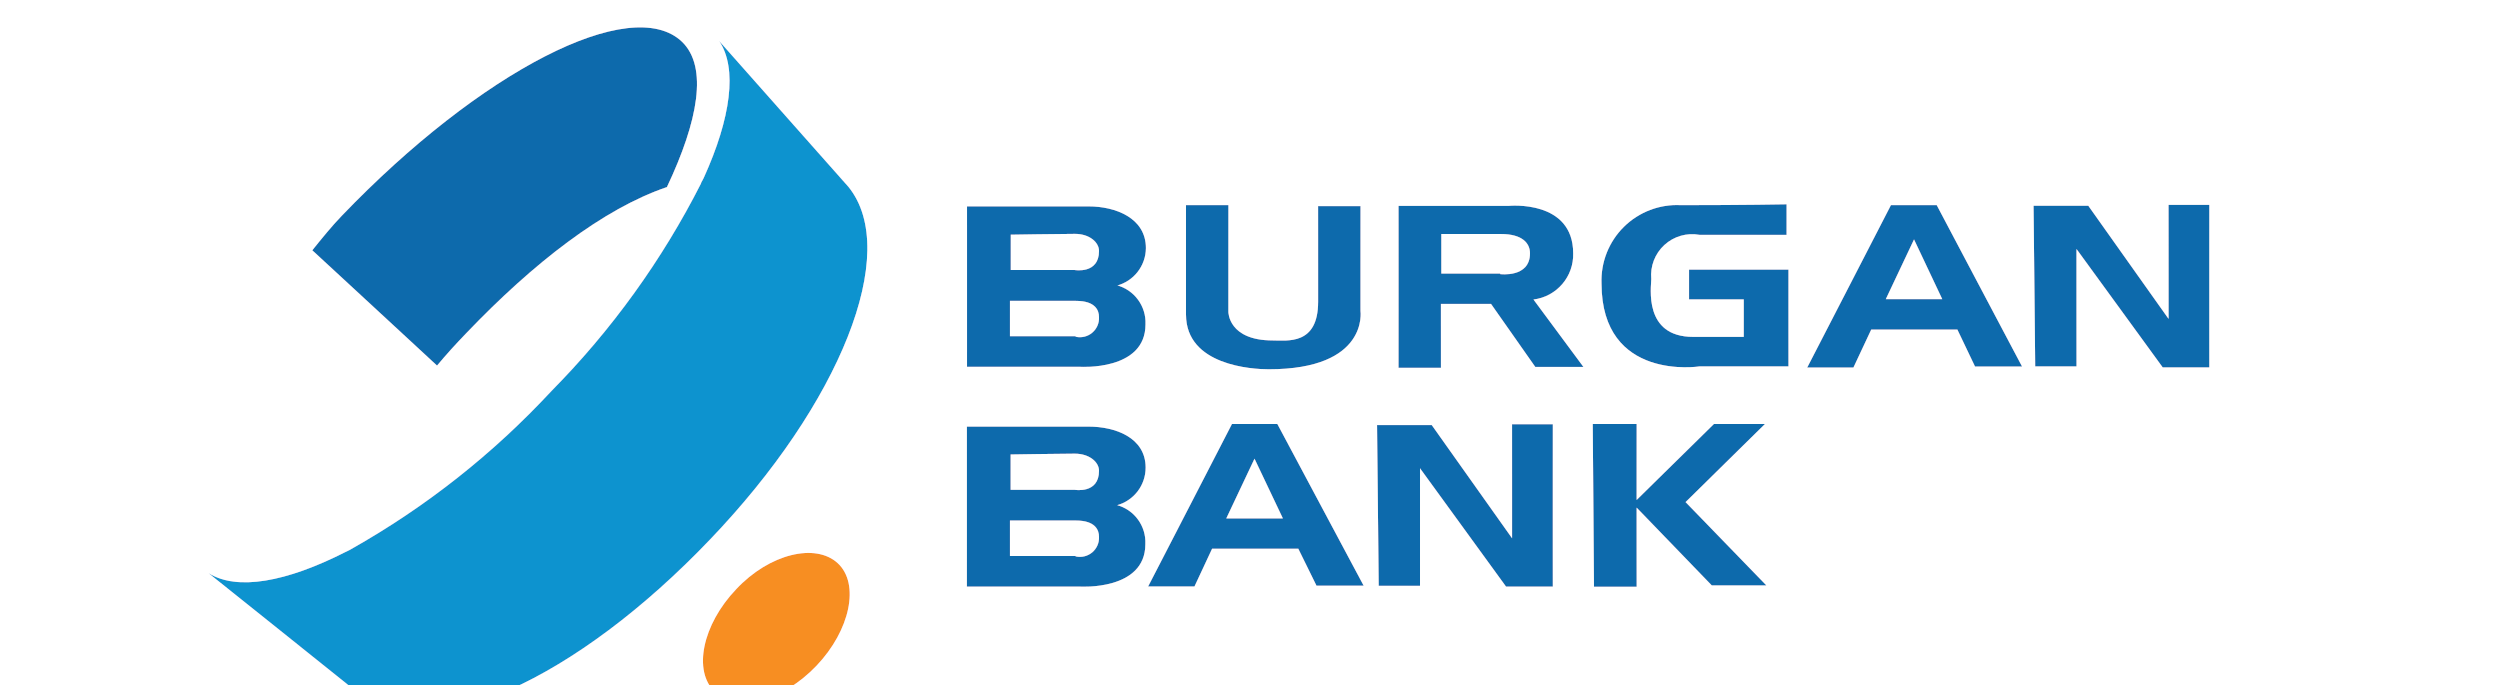
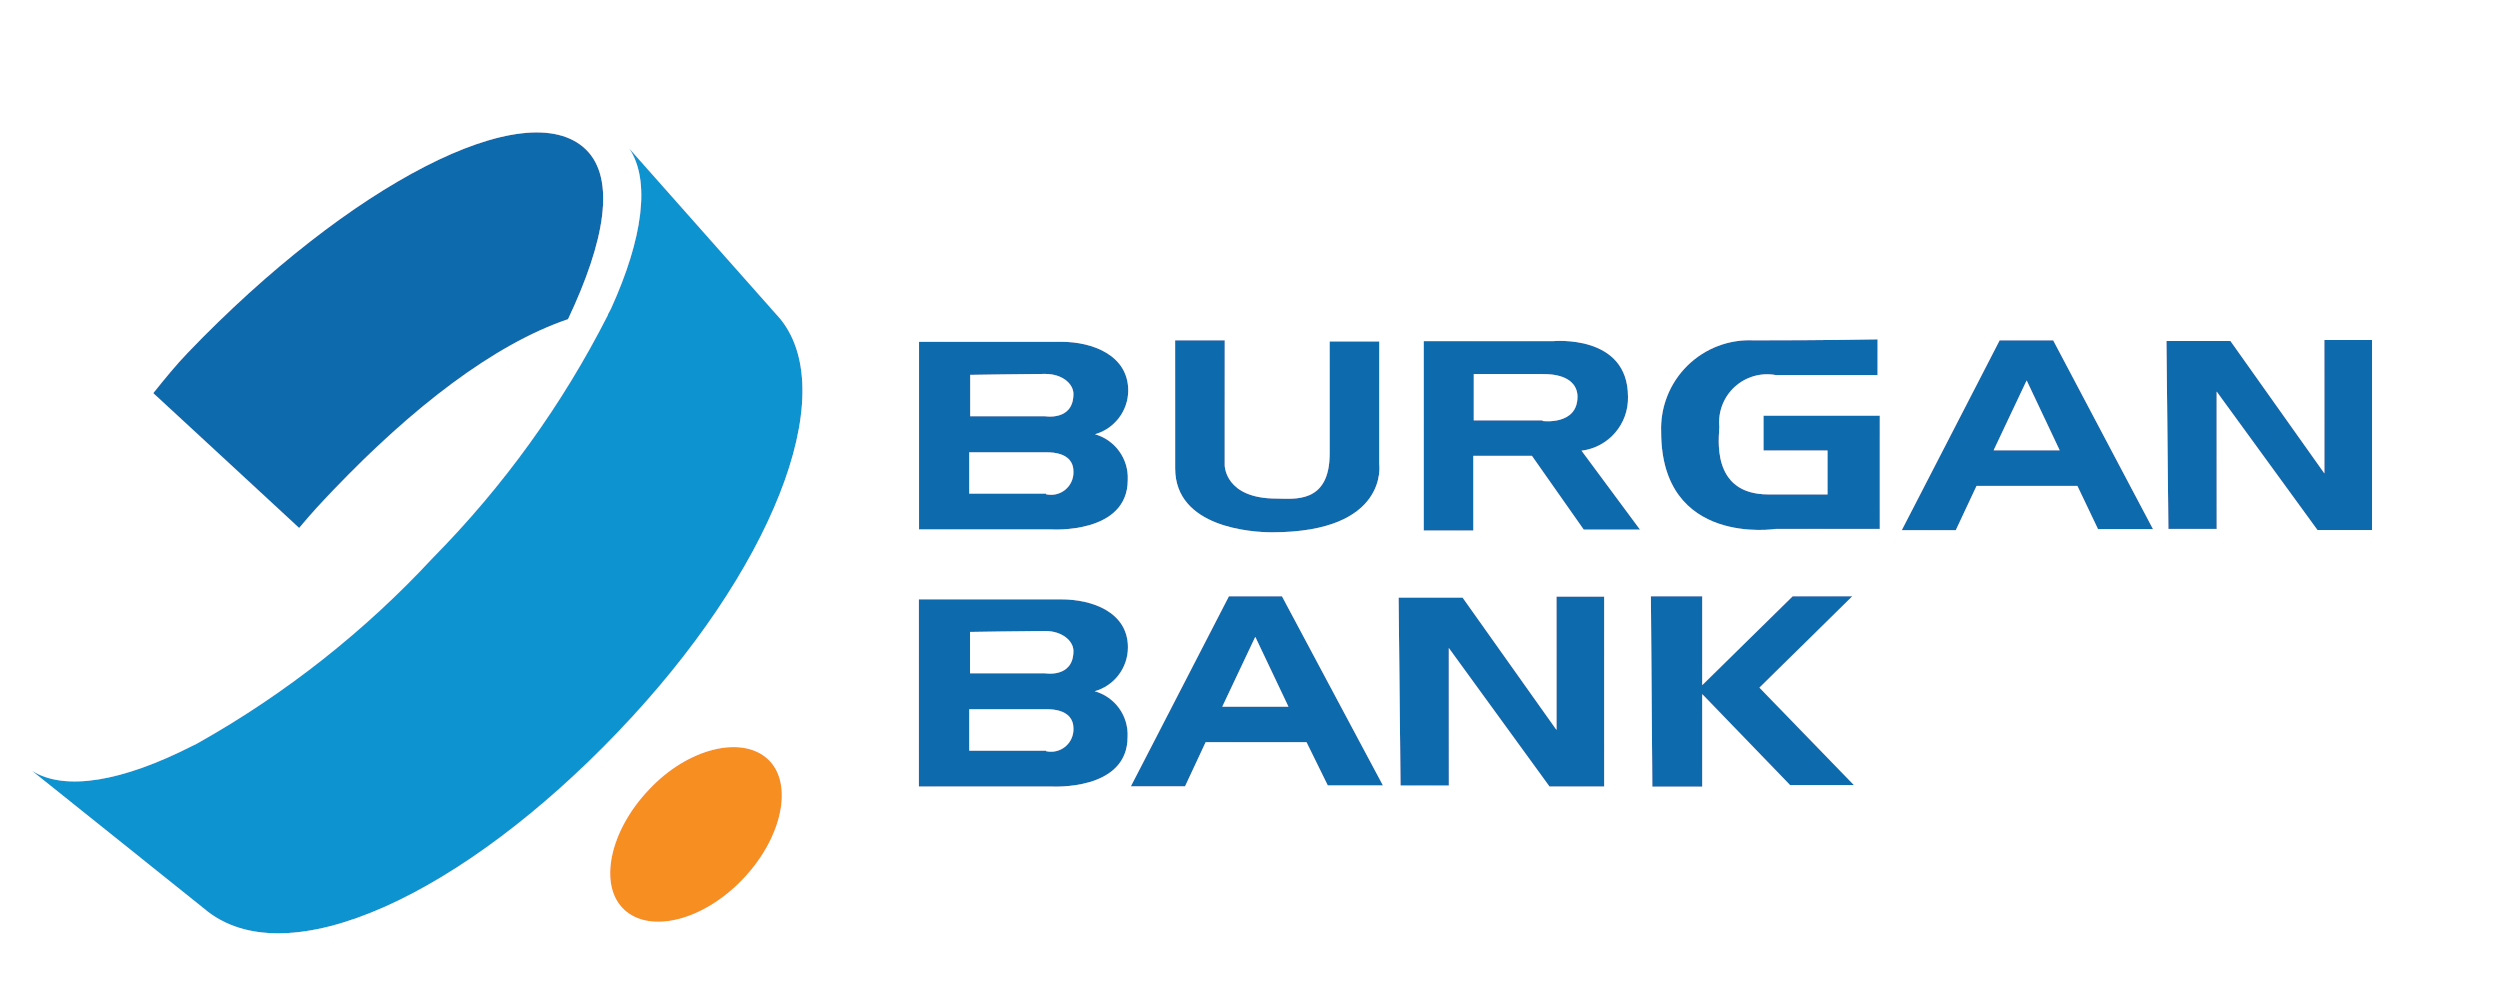
- <svg xmlns="http://www.w3.org/2000/svg" width="146.28" height="40.07" viewBox="-2 -2 156.28 50.07">
+ <svg xmlns="http://www.w3.org/2000/svg" width="100" height="40.07" viewBox="-2 -2 156.28 50.07">
  <defs>
    <style>.cls-1{fill:#1093cf;}.cls-2{fill:#f78e20;}.cls-3{fill:#086aac;}</style>
    <filter id="white-shadow" x="-50%" y="-50%" width="200%" height="200%">
      <feDropShadow dx="0" dy="0" stdDeviation="3" flood-color="white" />
    </filter>
  </defs>
  <g id="Layer_2" data-name="Layer 2" filter="url(#white-shadow)">
    <g id="Layer_1-2" data-name="Layer 1">
      <path class="cls-1" d="M37.33,1l8.92,10.06.54.61c3.84,4.77-.63,15.86-10.12,25.77C27,47.58,15.89,52.91,10.75,48.52L0,39.91c2.07,1.3,5.68.65,10-1.55l.27-.13.16-.09A60.44,60.44,0,0,0,25.06,26.59,60.66,60.66,0,0,0,36,11.41c0-.07.06-.12.08-.18L36.2,11C38.18,6.64,38.68,3,37.33,1" />
      <path class="cls-2" d="M38.57,41.08c-2.48,2.6-3.17,6-1.55,7.51s4.94.69,7.42-1.91,3.18-6,1.56-7.5-5-.7-7.43,1.9" />
      <path class="cls-3" d="M34.62,1.06C30.91-2.5,19.86,3.22,9.73,13.78c-.75.78-1.46,1.66-2.15,2.52l9.12,8.43c.73-.87,1.33-1.53,2.15-2.38,4.89-5.11,10-9.09,14.66-10.67,2.3-4.86,3-8.78,1.11-10.62" />
      <path class="cls-3" d="M71.43,13h3.13v7.81s0,2.08,3.23,2.08c1.06,0,3.33.37,3.33-2.82v-7h3.1v7.67S84.84,25,77.51,25c-1.22,0-6.05-.28-6.05-4s0-8,0-8" />
      <path class="cls-3" d="M115.37,13v2.17H109a3,3,0,0,0-3.52,3.23c0,.57-.6,4.23,3.06,4.23h3.7V19.89h-4V17.71h7.27v7.08H109s-7.16,1.12-7.16-6.07A5.52,5.52,0,0,1,107.64,13c4.58,0,7.73-.06,7.73-.06" />
      <path class="cls-3" d="M94.43,18h-4.3V15.11h4.35c1.59,0,2.13.69,2.13,1.41,0,1.81-2.18,1.52-2.18,1.52m2.44,1.86a3.31,3.31,0,0,0,2.9-3.38c0-3.93-4.69-3.47-4.69-3.47H87V24.89h3.1V20.22l3.66,0L97,24.83h3.52Z" />
      <path class="cls-3" d="M63.31,17.74H58.65V15.16s3.61-.06,4.69-.06,1.76.63,1.76,1.25c0,1.71-1.79,1.39-1.79,1.39m.08,4.84h-4.8V20l4.83,0c1.4,0,1.68.68,1.68,1.19a1.4,1.4,0,0,1-1.71,1.43m3-3.73a2.86,2.86,0,0,0,2.14-2.75c0-2.22-2.25-3.05-4.18-3.05l-8.9,0V24.82h8.28s4.77.31,4.77-3.1a2.83,2.83,0,0,0-2.11-2.87" />
      <path class="cls-3" d="M63.31,33.81H58.64V31.23s3.61-.06,4.69-.06,1.77.63,1.77,1.25c0,1.71-1.79,1.39-1.79,1.39m.08,4.84h-4.8V36.06l4.83,0c1.39,0,1.68.68,1.68,1.19a1.4,1.4,0,0,1-1.71,1.43m3-3.73a2.85,2.85,0,0,0,2.12-2.76c0-2.21-2.24-3-4.17-3l-8.9,0V40.89h8.27s4.78.31,4.78-3.1a2.82,2.82,0,0,0-2.1-2.87" />
      <polygon class="cls-3" points="101.2 29 101.29 40.9 104.41 40.9 104.41 35.12 109.9 40.8 113.89 40.8 107.99 34.71 113.79 29 110.06 29 104.41 34.55 104.41 29 101.2 29" />
      <path class="cls-3" d="M74.41,35.9l2.06-4.36,2.07,4.36ZM78.14,29H74.82L68.69,40.88h3.39l1.29-2.76h6.3L81,40.82h3.45Z" />
      <polygon class="cls-3" points="85.43 29.08 89.43 29.08 95.3 37.35 95.3 29.02 98.28 29.02 98.28 40.89 94.86 40.89 88.57 32.24 88.57 40.83 85.55 40.83 85.43 29.08" />
      <path class="cls-3" d="M122.63,19.87l2.06-4.36,2.06,4.36ZM126.35,13H123l-6.12,11.87h3.38l1.3-2.77h6.3l1.29,2.7h3.44Z" />
      <polygon class="cls-3" points="133.43 13.04 137.43 13.04 143.3 21.31 143.3 12.98 146.28 12.98 146.28 24.86 142.87 24.86 136.57 16.21 136.57 24.79 133.55 24.79 133.43 13.04" />
    </g>
  </g>
</svg>
